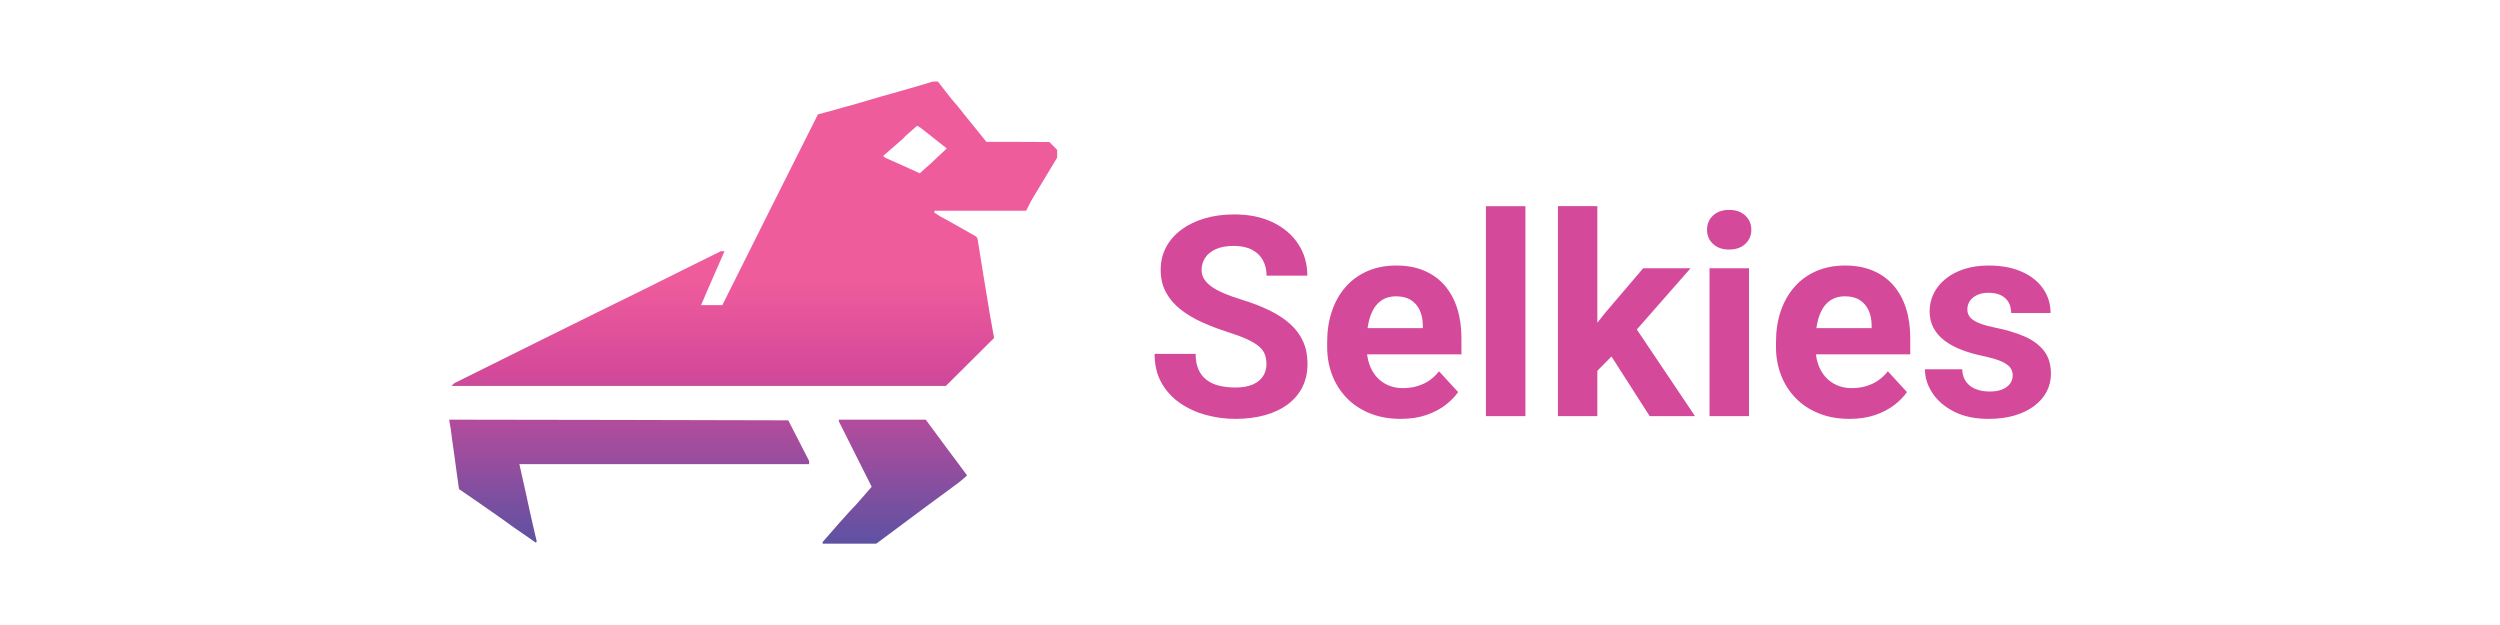
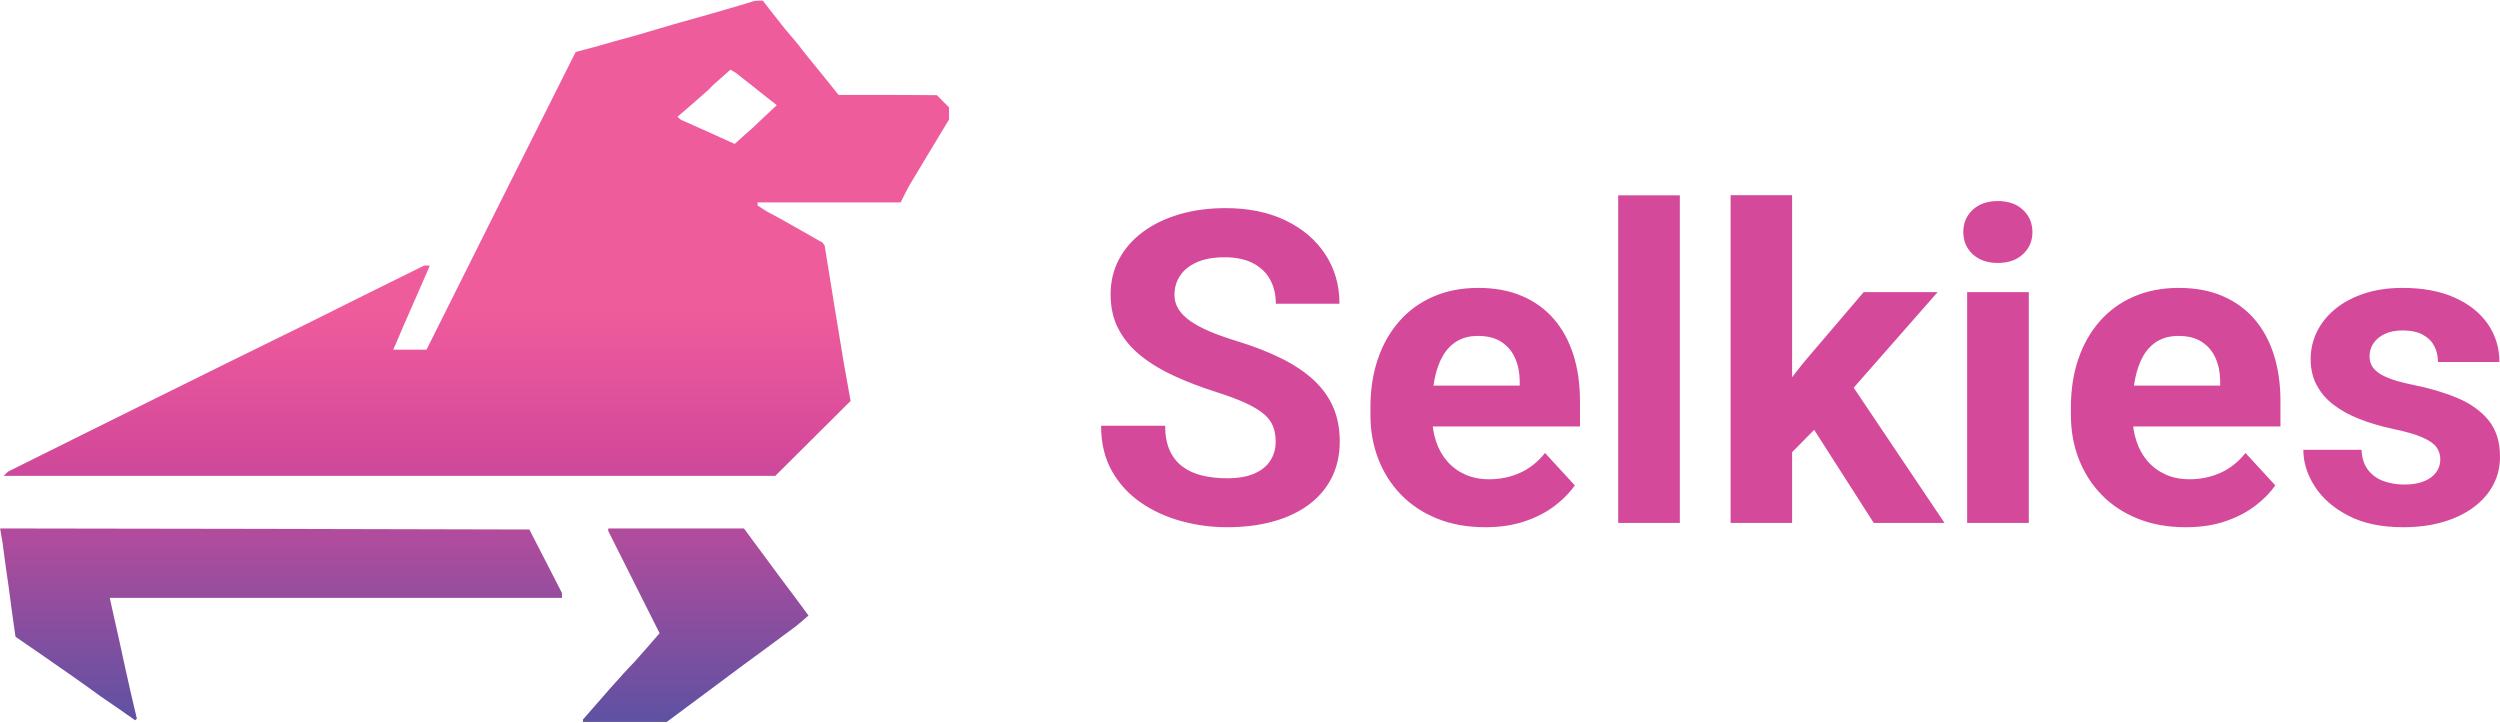
- <svg xmlns="http://www.w3.org/2000/svg" width="480" height="120" viewBox="0 0 1024 256">
+ <svg xmlns="http://www.w3.org/2000/svg" width="308" height="89" viewBox="0 0 3463.466 1000.000">
  <defs>
    <linearGradient id="selkies-gradient" x1="0" y1="1" x2="0" y2="0">
      <stop offset="0.429" stop-color="#EF5C9C" />
      <stop offset="0.626" stop-color="#D5499A" />
      <stop offset="0.995" stop-color="#6051A2" />
    </linearGradient>
  </defs>
-   <g transform="translate(181.274 5.727) scale(0.552046)">
+   <g transform="translate(-14.075 -145.442) scale(2.914093)">
    <g transform="translate(0,460) scale(0.1,-0.1)">
      <path fill="url(#selkies-gradient)" fill-rule="evenodd" d="M3570 4078 l-65 -19 -125 -36 -125 -35 -95 -28 -95 -28 -95 -26 -95 -27 -45 -12 -45 -12 -355 -707 -354 -708 -79 0 -79 0 5 13 6 12 34 80 35 80 46 105 46 105 0 2 0 3 -13 0 -12 0 -285 -141 -285 -142 -350 -172 -350 -173 -355 -176 -354 -176 -10 -10 -10 -10 1834 0 1834 0 179 178 179 178 -16 90 -16 89 -46 280 -45 279 -5 7 -4 7 -93 53 -92 52 -40 22 -41 22 -22 14 -22 14 0 7 0 8 340 0 340 0 19 38 19 37 96 160 96 159 0 29 0 29 -29 29 -29 29 -234 1 -233 0 -82 102 -83 102 -22 29 -23 28 -23 27 -22 26 -53 67 -52 67 -20 0 -20 -1 -65 -20z m59 -387 l83 -66 15 -11 14 -12 -58 -54 -58 -55 -42 -37 -42 -38 -128 58 -128 57 -8 7 -8 7 73 63 73 64 10 10 10 11 43 38 43 38 12 -7 12 -7 84 -66z M54 1558 l6 -33 14 -105 15 -105 16 -120 17 -120 1 -1 2 -1 135 -93 135 -94 65 -46 65 -47 83 -57 83 -58 4 4 4 4 -14 59 -14 60 -27 120 -26 120 -19 85 -19 85 -5 23 -5 22 1075 0 1075 0 0 13 -1 12 -77 150 -77 150 -1258 3 -1258 2 5 -32z M2940 1584 l0 -6 122 -243 122 -243 -59 -68 -60 -68 -25 -26 -25 -27 -35 -39 -35 -39 -62 -71 -63 -72 0 -6 0 -6 199 0 199 0 183 136 184 137 124 91 123 91 30 25 30 26 -68 92 -69 92 -85 115 -85 115 -322 0 -323 0 0 -6z" />
    </g>
  </g>
-   <path fill="#D5499A" transform="translate(469.026 170.452) scale(0.05598)" d="M888.086 -380.873Q888.086 -420.355 876.312 -451.724Q864.539 -483.094 833.831 -509.673Q803.122 -536.253 747.141 -562.204Q691.159 -588.155 602.388 -616.122Q502.518 -648.122 414.163 -688.3Q325.808 -728.478 258.388 -781.849Q190.967 -835.22 152.547 -906.302Q114.127 -977.384 114.127 -1071.192Q114.127 -1162.29 153.869 -1236.661Q193.612 -1311.033 265.888 -1364.533Q338.163 -1418.033 436.616 -1447.016Q535.069 -1476.0 653.167 -1476.0Q814.457 -1476.0 934.378 -1418.243Q1054.298 -1360.486 1120.735 -1259.308Q1187.171 -1158.131 1187.171 -1027.869H888.796Q888.796 -1091.576 862.265 -1140.508Q835.735 -1189.441 782.351 -1217.471Q728.967 -1245.502 647.747 -1245.502Q569.816 -1245.502 517.722 -1221.955Q465.629 -1198.408 439.565 -1158.62Q413.502 -1118.833 413.502 -1069.804Q413.502 -1032.612 432.325 -1002.565Q451.147 -972.518 487.904 -946.616Q524.661 -920.714 578.998 -897.78Q633.335 -874.845 704.363 -853.233Q822.943 -816.878 913.282 -772.184Q1003.62 -727.49 1064.831 -671.28Q1126.041 -615.069 1157.251 -543.843Q1188.461 -472.616 1188.461 -382.873Q1188.461 -287.776 1151.106 -213.065Q1113.751 -138.355 1044.041 -86.339Q974.331 -34.322 877.104 -7.161Q779.878 20.0 660.135 20.0Q551.682 20.0 446.729 -8.339Q341.776 -36.678 256.516 -95.049Q171.257 -153.42 120.369 -243.373Q69.482 -333.327 69.482 -455.878H369.89Q369.89 -388.331 390.759 -341.267Q411.629 -294.204 450.271 -264.963Q488.914 -235.722 542.235 -222.61Q595.555 -209.498 660.135 -209.498Q738.098 -209.498 788.449 -231.739Q838.8 -253.98 863.443 -292.767Q888.086 -331.555 888.086 -380.873ZM1870.649 20.0Q1744.776 20.0 1644.806 -20.533Q1544.837 -61.065 1475.271 -133.098Q1405.706 -205.131 1369.012 -300.453Q1332.318 -395.776 1332.318 -504.355V-543.645Q1332.318 -666.837 1367.253 -768.982Q1402.188 -871.127 1467.833 -945.837Q1533.478 -1020.547 1627.286 -1061.273Q1721.094 -1102.0 1838.518 -1102.0Q1953.841 -1102.0 2042.745 -1064.033Q2131.649 -1026.065 2192.086 -956.259Q2252.522 -886.453 2283.604 -788.937Q2314.686 -691.42 2314.686 -572.0V-452.412H1455.192V-644.065H2032.118V-666.196Q2031.506 -726.0 2010.071 -773.673Q1988.637 -821.347 1945.833 -849.086Q1903.029 -876.824 1836.486 -876.824Q1778.906 -876.824 1737.763 -852.018Q1696.62 -827.212 1671.155 -782.327Q1645.69 -737.441 1633.498 -676.669Q1621.306 -615.898 1621.306 -543.645V-504.355Q1621.306 -438.873 1639.418 -383.908Q1657.531 -328.943 1692.255 -289.122Q1726.98 -249.302 1776.316 -227.078Q1825.653 -204.853 1888.78 -204.853Q1967.131 -204.853 2034.453 -235.367Q2101.776 -265.882 2150.743 -328.139L2290.522 -176.127Q2256.878 -127.192 2198.473 -81.902Q2140.069 -36.612 2057.843 -8.306Q1975.616 20.0 1870.649 20.0ZM2782.853 -1536.0V0.0H2493.865V-1536.0ZM3309.176 -1536.678V0.0H3020.865V-1536.678ZM3991.18 -1082.0 3520.535 -545.833 3268.731 -290.804 3164.294 -499.322 3364.135 -753.102 3644.576 -1082.0ZM3692.09 0.0 3371.812 -500.416 3571.478 -673.547 4023.918 0.0ZM4418.853 -1082.0V0.0H4129.865V-1082.0ZM4111.8 -1363.58Q4111.8 -1426.873 4155.9 -1468.037Q4200.0 -1509.2 4273.649 -1509.2Q4346.976 -1509.2 4391.398 -1468.037Q4435.82 -1426.873 4435.82 -1363.58Q4435.82 -1300.931 4391.398 -1259.929Q4346.976 -1218.927 4273.649 -1218.927Q4200.0 -1218.927 4155.9 -1259.929Q4111.8 -1300.931 4111.8 -1363.58ZM5154.649 20.0Q5028.776 20.0 4928.806 -20.533Q4828.837 -61.065 4759.271 -133.098Q4689.706 -205.131 4653.012 -300.453Q4616.318 -395.776 4616.318 -504.355V-543.645Q4616.318 -666.837 4651.253 -768.982Q4686.188 -871.127 4751.833 -945.837Q4817.478 -1020.547 4911.286 -1061.273Q5005.094 -1102.0 5122.518 -1102.0Q5237.841 -1102.0 5326.745 -1064.033Q5415.649 -1026.065 5476.086 -956.259Q5536.522 -886.453 5567.604 -788.937Q5598.686 -691.42 5598.686 -572.0V-452.412H4739.192V-644.065H5316.118V-666.196Q5315.506 -726.0 5294.071 -773.673Q5272.637 -821.347 5229.833 -849.086Q5187.029 -876.824 5120.486 -876.824Q5062.906 -876.824 5021.763 -852.018Q4980.62 -827.212 4955.155 -782.327Q4929.69 -737.441 4917.498 -676.669Q4905.306 -615.898 4905.306 -543.645V-504.355Q4905.306 -438.873 4923.418 -383.908Q4941.531 -328.943 4976.255 -289.122Q5010.98 -249.302 5060.316 -227.078Q5109.653 -204.853 5172.78 -204.853Q5251.131 -204.853 5318.453 -235.367Q5385.776 -265.882 5434.743 -328.139L5574.522 -176.127Q5540.878 -127.192 5482.473 -81.902Q5424.069 -36.612 5341.843 -8.306Q5259.616 20.0 5154.649 20.0ZM6348.147 -298.518Q6348.147 -330.388 6329.969 -355.402Q6311.792 -380.416 6263.373 -401.463Q6214.955 -422.51 6124.216 -441.478Q6041.669 -459.122 5971.202 -486.478Q5900.735 -513.833 5849.218 -552.865Q5797.702 -591.898 5769.008 -645.286Q5740.314 -698.673 5740.314 -768.384Q5740.314 -835.771 5769.492 -895.82Q5798.669 -955.869 5854.557 -1002.241Q5910.445 -1048.612 5990.543 -1075.306Q6070.641 -1102.0 6171.804 -1102.0Q6312.645 -1102.0 6414.131 -1057.016Q6515.616 -1012.033 6570.376 -933.5Q6625.135 -854.967 6625.135 -754.514H6337.147Q6337.147 -796.804 6319.455 -830.157Q6301.763 -863.51 6265.153 -883.041Q6228.543 -902.571 6171.127 -902.571Q6122.584 -902.571 6087.957 -886.186Q6053.331 -869.8 6034.88 -842.608Q6016.429 -815.416 6016.429 -781.514Q6016.429 -756.935 6026.929 -737.5Q6037.429 -718.065 6061.041 -701.953Q6084.653 -685.841 6123.49 -672.567Q6162.327 -659.294 6219.355 -647.714Q6336.094 -624.49 6428.192 -585.878Q6520.29 -547.265 6574.147 -481.522Q6628.004 -415.78 6628.004 -309.808Q6628.004 -238.131 6596.133 -178.114Q6564.261 -118.098 6504.357 -73.565Q6444.453 -29.033 6360.839 -4.516Q6277.224 20.0 6172.739 20.0Q6021.608 20.0 5917.188 -34.049Q5812.767 -88.098 5759.396 -171.469Q5706.024 -254.841 5706.024 -342.808H5978.751Q5981.396 -284.424 6009.539 -248.394Q6037.682 -212.363 6082.131 -196.235Q6126.58 -180.106 6178.837 -180.106Q6234.51 -180.106 6271.782 -195.363Q6309.053 -210.62 6328.6 -237.151Q6348.147 -263.682 6348.147 -298.518Z" />
+   <path fill="#D5499A" transform="translate(1504.884 724.090) scale(0.295501)" d="M888.086 -380.873Q888.086 -420.355 876.312 -451.724Q864.539 -483.094 833.831 -509.673Q803.122 -536.253 747.141 -562.204Q691.159 -588.155 602.388 -616.122Q502.518 -648.122 414.163 -688.3Q325.808 -728.478 258.388 -781.849Q190.967 -835.22 152.547 -906.302Q114.127 -977.384 114.127 -1071.192Q114.127 -1162.29 153.869 -1236.661Q193.612 -1311.033 265.888 -1364.533Q338.163 -1418.033 436.616 -1447.016Q535.069 -1476.0 653.167 -1476.0Q814.457 -1476.0 934.378 -1418.243Q1054.298 -1360.486 1120.735 -1259.308Q1187.171 -1158.131 1187.171 -1027.869H888.796Q888.796 -1091.576 862.265 -1140.508Q835.735 -1189.441 782.351 -1217.471Q728.967 -1245.502 647.747 -1245.502Q569.816 -1245.502 517.722 -1221.955Q465.629 -1198.408 439.565 -1158.62Q413.502 -1118.833 413.502 -1069.804Q413.502 -1032.612 432.325 -1002.565Q451.147 -972.518 487.904 -946.616Q524.661 -920.714 578.998 -897.78Q633.335 -874.845 704.363 -853.233Q822.943 -816.878 913.282 -772.184Q1003.62 -727.49 1064.831 -671.28Q1126.041 -615.069 1157.251 -543.843Q1188.461 -472.616 1188.461 -382.873Q1188.461 -287.776 1151.106 -213.065Q1113.751 -138.355 1044.041 -86.339Q974.331 -34.322 877.104 -7.161Q779.878 20.0 660.135 20.0Q551.682 20.0 446.729 -8.339Q341.776 -36.678 256.516 -95.049Q171.257 -153.42 120.369 -243.373Q69.482 -333.327 69.482 -455.878H369.89Q369.89 -388.331 390.759 -341.267Q411.629 -294.204 450.271 -264.963Q488.914 -235.722 542.235 -222.61Q595.555 -209.498 660.135 -209.498Q738.098 -209.498 788.449 -231.739Q838.8 -253.98 863.443 -292.767Q888.086 -331.555 888.086 -380.873ZM1870.649 20.0Q1744.776 20.0 1644.806 -20.533Q1544.837 -61.065 1475.271 -133.098Q1405.706 -205.131 1369.012 -300.453Q1332.318 -395.776 1332.318 -504.355V-543.645Q1332.318 -666.837 1367.253 -768.982Q1402.188 -871.127 1467.833 -945.837Q1533.478 -1020.547 1627.286 -1061.273Q1721.094 -1102.0 1838.518 -1102.0Q1953.841 -1102.0 2042.745 -1064.033Q2131.649 -1026.065 2192.086 -956.259Q2252.522 -886.453 2283.604 -788.937Q2314.686 -691.42 2314.686 -572.0V-452.412H1455.192V-644.065H2032.118V-666.196Q2031.506 -726.0 2010.071 -773.673Q1988.637 -821.347 1945.833 -849.086Q1903.029 -876.824 1836.486 -876.824Q1778.906 -876.824 1737.763 -852.018Q1696.62 -827.212 1671.155 -782.327Q1645.69 -737.441 1633.498 -676.669Q1621.306 -615.898 1621.306 -543.645V-504.355Q1621.306 -438.873 1639.418 -383.908Q1657.531 -328.943 1692.255 -289.122Q1726.98 -249.302 1776.316 -227.078Q1825.653 -204.853 1888.78 -204.853Q1967.131 -204.853 2034.453 -235.367Q2101.776 -265.882 2150.743 -328.139L2290.522 -176.127Q2256.878 -127.192 2198.473 -81.902Q2140.069 -36.612 2057.843 -8.306Q1975.616 20.0 1870.649 20.0ZM2782.853 -1536.0V0.0H2493.865V-1536.0ZM3309.176 -1536.678V0.0H3020.865V-1536.678ZM3991.18 -1082.0 3520.535 -545.833 3268.731 -290.804 3164.294 -499.322 3364.135 -753.102 3644.576 -1082.0ZM3692.09 0.0 3371.812 -500.416 3571.478 -673.547 4023.918 0.0ZM4418.853 -1082.0V0.0H4129.865V-1082.0ZM4111.8 -1363.58Q4111.8 -1426.873 4155.9 -1468.037Q4200.0 -1509.2 4273.649 -1509.2Q4346.976 -1509.2 4391.398 -1468.037Q4435.82 -1426.873 4435.82 -1363.58Q4435.82 -1300.931 4391.398 -1259.929Q4346.976 -1218.927 4273.649 -1218.927Q4200.0 -1218.927 4155.9 -1259.929Q4111.8 -1300.931 4111.8 -1363.58ZM5154.649 20.0Q5028.776 20.0 4928.806 -20.533Q4828.837 -61.065 4759.271 -133.098Q4689.706 -205.131 4653.012 -300.453Q4616.318 -395.776 4616.318 -504.355V-543.645Q4616.318 -666.837 4651.253 -768.982Q4686.188 -871.127 4751.833 -945.837Q4817.478 -1020.547 4911.286 -1061.273Q5005.094 -1102.0 5122.518 -1102.0Q5237.841 -1102.0 5326.745 -1064.033Q5415.649 -1026.065 5476.086 -956.259Q5536.522 -886.453 5567.604 -788.937Q5598.686 -691.42 5598.686 -572.0V-452.412H4739.192V-644.065H5316.118V-666.196Q5315.506 -726.0 5294.071 -773.673Q5272.637 -821.347 5229.833 -849.086Q5187.029 -876.824 5120.486 -876.824Q5062.906 -876.824 5021.763 -852.018Q4980.62 -827.212 4955.155 -782.327Q4929.69 -737.441 4917.498 -676.669Q4905.306 -615.898 4905.306 -543.645V-504.355Q4905.306 -438.873 4923.418 -383.908Q4941.531 -328.943 4976.255 -289.122Q5010.98 -249.302 5060.316 -227.078Q5109.653 -204.853 5172.78 -204.853Q5251.131 -204.853 5318.453 -235.367Q5385.776 -265.882 5434.743 -328.139L5574.522 -176.127Q5540.878 -127.192 5482.473 -81.902Q5424.069 -36.612 5341.843 -8.306Q5259.616 20.0 5154.649 20.0ZM6348.147 -298.518Q6348.147 -330.388 6329.969 -355.402Q6311.792 -380.416 6263.373 -401.463Q6214.955 -422.51 6124.216 -441.478Q6041.669 -459.122 5971.202 -486.478Q5900.735 -513.833 5849.218 -552.865Q5797.702 -591.898 5769.008 -645.286Q5740.314 -698.673 5740.314 -768.384Q5740.314 -835.771 5769.492 -895.82Q5798.669 -955.869 5854.557 -1002.241Q5910.445 -1048.612 5990.543 -1075.306Q6070.641 -1102.0 6171.804 -1102.0Q6312.645 -1102.0 6414.131 -1057.016Q6515.616 -1012.033 6570.376 -933.5Q6625.135 -854.967 6625.135 -754.514H6337.147Q6337.147 -796.804 6319.455 -830.157Q6301.763 -863.51 6265.153 -883.041Q6228.543 -902.571 6171.127 -902.571Q6122.584 -902.571 6087.957 -886.186Q6053.331 -869.8 6034.88 -842.608Q6016.429 -815.416 6016.429 -781.514Q6016.429 -756.935 6026.929 -737.5Q6037.429 -718.065 6061.041 -701.953Q6084.653 -685.841 6123.49 -672.567Q6162.327 -659.294 6219.355 -647.714Q6336.094 -624.49 6428.192 -585.878Q6520.29 -547.265 6574.147 -481.522Q6628.004 -415.78 6628.004 -309.808Q6628.004 -238.131 6596.133 -178.114Q6564.261 -118.098 6504.357 -73.565Q6444.453 -29.033 6360.839 -4.516Q6277.224 20.0 6172.739 20.0Q6021.608 20.0 5917.188 -34.049Q5812.767 -88.098 5759.396 -171.469Q5706.024 -254.841 5706.024 -342.808H5978.751Q5981.396 -284.424 6009.539 -248.394Q6037.682 -212.363 6082.131 -196.235Q6126.58 -180.106 6178.837 -180.106Q6234.51 -180.106 6271.782 -195.363Q6309.053 -210.62 6328.6 -237.151Q6348.147 -263.682 6348.147 -298.518Z" />
</svg>
